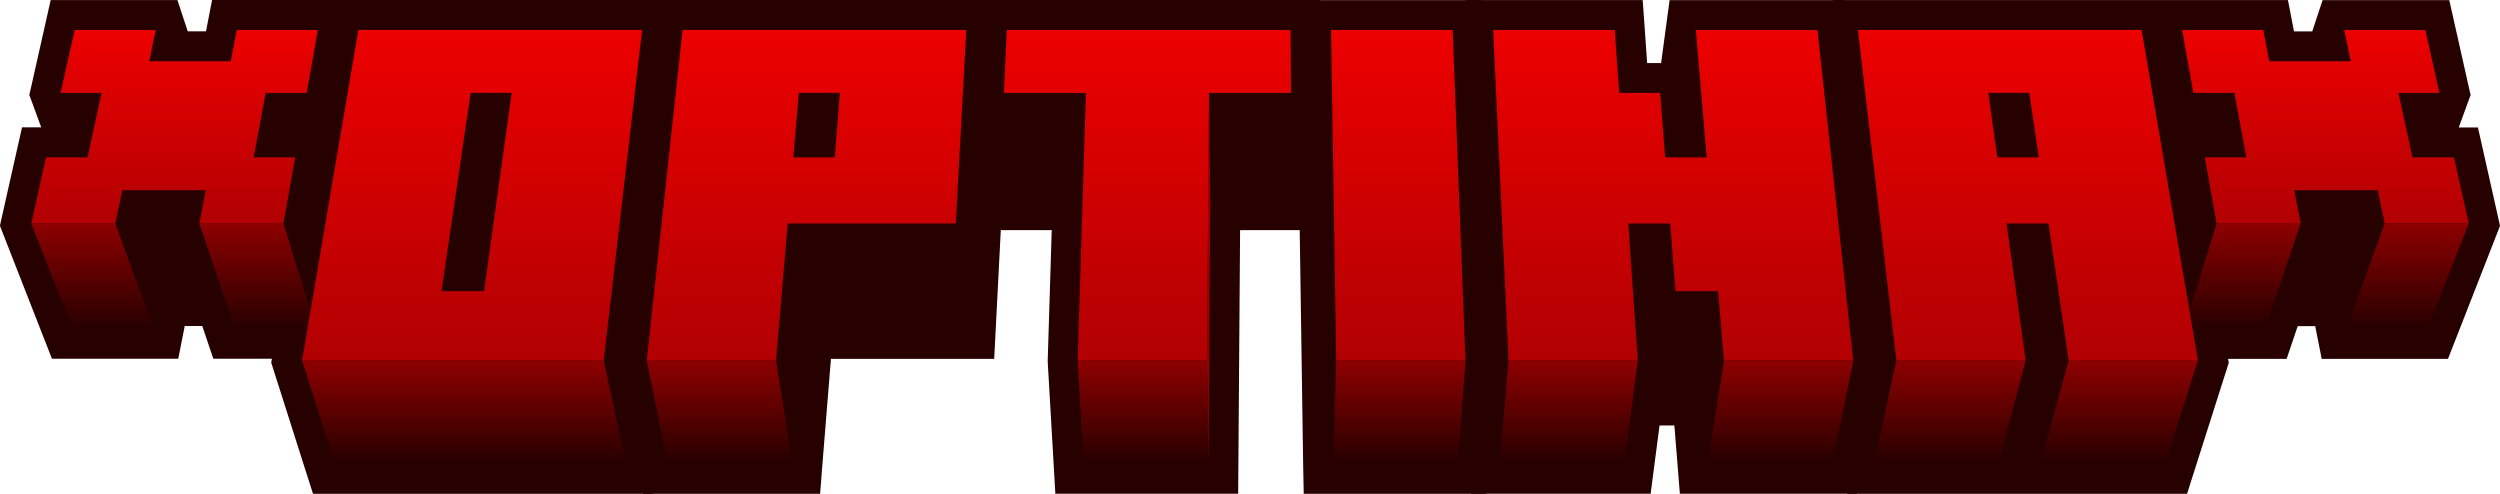
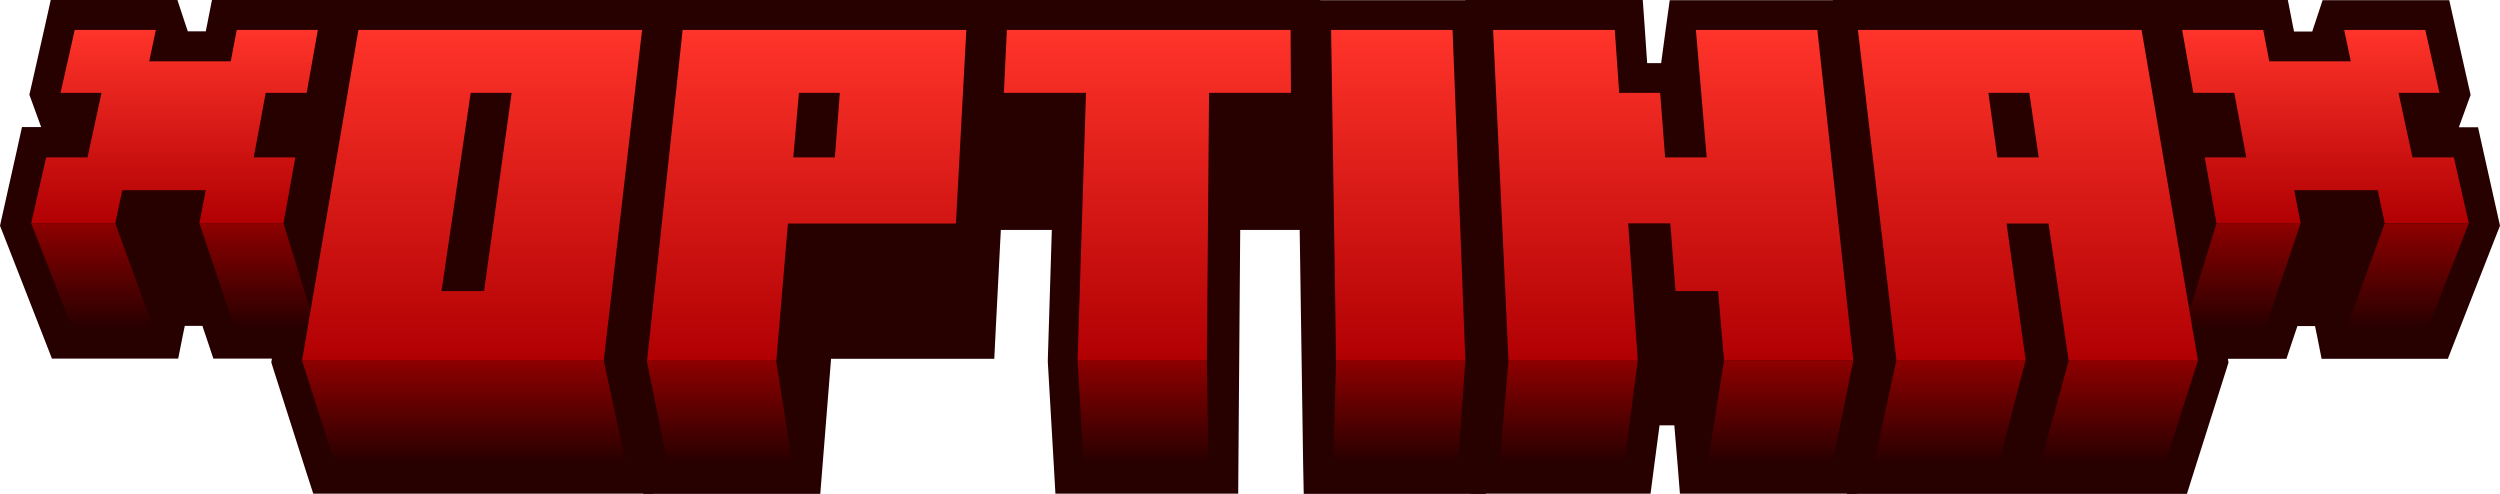
- <svg xmlns="http://www.w3.org/2000/svg" xmlns:xlink="http://www.w3.org/1999/xlink" viewBox="0 0 1251.39 247.16">
-   <defs>
-     <style>.cls-1{isolation:isolate;}.cls-2{fill:#270000;}.cls-3{fill:url(#linear-gradient);}.cls-4{fill:url(#linear-gradient-2);}.cls-5{fill:url(#linear-gradient-3);}.cls-6{fill:url(#linear-gradient-4);}.cls-7{fill:url(#linear-gradient-5);}.cls-8{fill:url(#linear-gradient-6);}.cls-9{fill:url(#linear-gradient-7);}.cls-10{fill:url(#linear-gradient-8);}.cls-11{fill:url(#linear-gradient-9);}.cls-12{fill:url(#linear-gradient-10);}.cls-13{fill:url(#linear-gradient-11);}.cls-14{fill:url(#linear-gradient-12);}.cls-15{fill:url(#linear-gradient-13);}.cls-16{fill:url(#linear-gradient-14);}.cls-17{fill:url(#linear-gradient-15);}.cls-18{fill:url(#linear-gradient-16);}.cls-19{fill:url(#linear-gradient-17);}.cls-20{fill:url(#linear-gradient-18);}.cls-21{fill:url(#linear-gradient-19);}.cls-22{fill:#960000;}.cls-23{fill:url(#linear-gradient-20);}</style>
-     <linearGradient id="linear-gradient" x1="46.29" y1="164.62" x2="46.29" y2="111.85" gradientUnits="userSpaceOnUse">
-       <stop offset="0" stop-color="#270000" />
-       <stop offset="1" stop-color="#8e0000" />
-     </linearGradient>
-     <linearGradient id="linear-gradient-2" x1="129.01" y1="164.62" x2="129.01" y2="111.85" xlink:href="#linear-gradient" />
-     <linearGradient id="linear-gradient-3" x1="87.37" y1="111.85" x2="87.37" y2="15" gradientUnits="userSpaceOnUse">
-       <stop offset="0" stop-color="#b10003" />
-       <stop offset="1" stop-color="#ed0000" />
-     </linearGradient>
-     <linearGradient id="linear-gradient-4" x1="232.3" y1="232.16" x2="232.3" y2="180.48" xlink:href="#linear-gradient" />
-     <linearGradient id="linear-gradient-5" x1="476.71" y1="572.3" x2="476.71" y2="406.82" xlink:href="#linear-gradient-3" />
-     <linearGradient id="linear-gradient-6" x1="360.21" y1="232.16" x2="360.21" y2="180.48" xlink:href="#linear-gradient" />
-     <linearGradient id="linear-gradient-7" x1="644.13" y1="572.3" x2="644.13" y2="406.82" xlink:href="#linear-gradient-3" />
-     <linearGradient id="linear-gradient-8" x1="1122.38" y1="164.62" x2="1122.38" y2="111.85" xlink:href="#linear-gradient" />
-     <linearGradient id="linear-gradient-9" x1="1164.02" y1="111.85" x2="1164.02" y2="15" xlink:href="#linear-gradient-3" />
-     <linearGradient id="linear-gradient-10" x1="1205.1" y1="164.62" x2="1205.1" y2="111.85" xlink:href="#linear-gradient" />
-     <linearGradient id="linear-gradient-11" x1="975.95" y1="232.16" x2="975.95" y2="180.48" xlink:href="#linear-gradient" />
-     <linearGradient id="linear-gradient-12" x1="1060.73" y1="232.16" x2="1060.73" y2="180.48" xlink:href="#linear-gradient" />
-     <linearGradient id="linear-gradient-13" x1="1255.5" y1="572.3" x2="1255.5" y2="406.82" xlink:href="#linear-gradient-3" />
-     <linearGradient id="linear-gradient-14" x1="785.21" y1="232.16" x2="785.21" y2="180.48" xlink:href="#linear-gradient" />
-     <linearGradient id="linear-gradient-15" x1="837.54" y1="180.48" x2="837.54" y2="15" xlink:href="#linear-gradient-3" />
-     <linearGradient id="linear-gradient-16" x1="891.19" y1="232.16" x2="891.19" y2="180.48" xlink:href="#linear-gradient" />
-     <linearGradient id="linear-gradient-17" x1="700.44" y1="232.16" x2="700.44" y2="180.48" xlink:href="#linear-gradient" />
-     <linearGradient id="linear-gradient-18" x1="699.91" y1="180.48" x2="699.91" y2="15" xlink:href="#linear-gradient-3" />
-     <linearGradient id="linear-gradient-19" x1="572.15" y1="232.16" x2="572.15" y2="180.48" xlink:href="#linear-gradient" />
-     <linearGradient id="linear-gradient-20" x1="574.37" y1="180.48" x2="574.37" y2="15" xlink:href="#linear-gradient-3" />
-   </defs>
-   <g id="OptiNa_Outlines" data-name="OptiNa Outlines">
-     <g class="cls-1">
-       <polygon class="cls-2" points="162.17 239.66 143.5 181.02 145.02 172.12 112.21 172.12 106.68 155.73 86.35 155.73 83.1 172.12 31.17 172.12 7.82 112.45 17.07 71.28 31.41 71.28 22.51 47.01 31.38 7.5 83.38 7.5 88.56 23.16 109.31 23.16 112.34 7.5 164.79 7.5 169.94 25.8 173.06 7.5 327.64 7.5 338.92 68.85 320.11 239.66 162.17 239.66" />
-       <path class="cls-2" d="M561.8,406.82l10,54.12-18,163H408.06L391.61,572.3l2.7-15.86H358l-5.53-16.39H320.6l-3.25,16.39H276.7l-20.65-52.77,7.43-33.07h19.07l-11.83-32.28,7.07-31.5h40.58l5.18,15.66h32.36l3-15.66h40.58l12.64,44.87,7.64-44.87h142m12.49-15H346.56L344.21,404l-.68,3.51h-9.14l-1.78-5.37-3.4-10.29H265.78l-2.63,11.72L256.08,435l-1,4.3,1.52,4.14,4.44,12.12h-9.6l-2.64,11.71-7.43,33.07-1,4.48,1.67,4.28,20.65,52.77,3.73,9.53h63.21l2.39-12.08.86-4.31h8.78l2.09,6.19,3.44,10.2h29.31l-.33,1.94,1.11,3.47,16.45,51.68L397.09,639H567.24l1.47-13.36,17.95-163,.24-2.19-.4-2.16-10-54.12-2.26-12.29Z" transform="translate(-240.41 -391.82)" />
-       <polygon class="cls-2" points="535.34 239.66 531.92 180.58 534.18 107.71 499.63 107.71 495 46.61 496.82 7.5 653.42 7.5 653.72 46.59 652.96 107.71 613.3 107.71 612.33 239.66 535.34 239.66" />
-       <path class="cls-2" d="M886.39,406.82l.24,31.5L886,492h-39.7l-1,132H782.83l-3-51.68L782.33,492H747l-4.07-53.71,1.47-31.5h142m14.89-15H730.07l-.66,14.3-1.47,31.5-.05.92.07.91L732,493.16,733.08,507h33.78l-2,64.8,0,.67,0,.67,3,51.68.81,14.13h91.51l.11-14.89L861.15,507h39.62l.19-14.81.67-53.71v-.3l-.24-31.5-.11-14.89Z" transform="translate(-240.41 -391.82)" />
-       <polygon class="cls-2" points="847.8 239.66 845.04 205.48 824.42 205.48 824.31 203.99 819.67 239.66 743.45 239.66 735.93 69.01 740.45 7.5 815.28 7.5 817.47 39 837.94 39 837.98 39.51 842.29 7.5 916.44 7.5 935.23 180.83 923.31 239.66 847.8 239.66" />
-       <path class="cls-2" d="M1150.12,406.82l17.94,165.48L1157.59,624h-62.46l-2.76-34.18H1071.8l-2.45-33.36h-10.23l1.1,15.86L1053.49,624H991l-7.18-163,4-54.12h60.86l2.19,31.5h20.53l2.5,32.28h8.84l-.78-9.66,7.29-54.12h60.86m13.46-15h-87.43l-1.76,13-2.49,18.5h-7l-1.22-17.54-1-14H973.89l-1,13.9-4,54.12-.06.88,0,.88,7.18,163,.64,14.34h90l1.7-13.06,2.75-21.12h7.42l1.65,20.39,1.11,13.79h88.57l2.43-12,10.47-51.68.46-2.28-.25-2.32L1165,405.2l-1.45-13.38Z" transform="translate(-240.41 -391.82)" />
-       <polygon class="cls-2" points="659.95 239.66 657.45 69.08 658.95 7.5 734.35 7.5 741.05 180.61 736.78 239.66 659.95 239.66" />
-       <path class="cls-2" d="M967.54,406.82,974,572.3,970.21,624H907.75l-2.39-163,1.32-54.12h60.86m14.43-15H892l-.36,14.63-1.32,54.12v.59l2.39,163L893,639h91.19l1-13.92,3.74-51.68.06-.83,0-.83-6.41-165.48L982,391.82Z" transform="translate(-240.41 -391.82)" />
-       <polygon class="cls-2" points="328.08 239.66 316.16 180.83 334.95 7.5 490.58 7.5 495.85 68.99 490.56 172.12 409.04 172.12 403.59 239.66 328.08 239.66" />
-       <path class="cls-2" d="M724.1,406.82l4.64,54.12-4.9,95.5H642.53L637.08,624H574.62L564.15,572.3l17.94-165.48h142m13.77-15H568.63l-1.45,13.38L549.24,570.68,549,573l.46,2.28L559.92,627l2.43,12h88.57L652,625.19l4.34-53.75h81.72l.73-14.23,4.9-95.5,0-1-.08-1-4.64-54.12-1.18-13.72Z" transform="translate(-240.41 -391.82)" />
-       <polygon class="cls-2" points="1014.75 239.66 1011.79 218.39 1006.25 239.66 931.27 239.66 912.47 68.85 923.75 7.5 1078.33 7.5 1081.45 25.82 1086.61 7.5 1139.05 7.5 1142.08 23.16 1162.83 23.16 1168.01 7.5 1220.01 7.5 1228.88 47.01 1219.99 71.28 1234.34 71.28 1243.57 112.45 1220.22 172.12 1168.29 172.12 1165.04 155.73 1144.73 155.73 1139.2 172.12 1106.38 172.12 1107.89 181.02 1089.22 239.66 1014.75 239.66" />
-       <path class="cls-2" d="M1454.42,406.82l7.07,31.5-11.83,32.28h19.08l7.42,33.07-20.65,52.77h-40.65l-3.25-16.39h-31.86l-5.53,16.39H1337.9l2.7,15.86L1324.15,624h-62.46l-9.42-67.54h-.16l2.21,15.86L1240.86,624H1178.4l-18-163,10-54.12h142l7.64,44.88,12.65-44.88h40.57l3,15.66h32.36l5.18-15.66h40.58m12-15H1403l-3.4,10.29-1.78,5.37h-9.14L1388,404l-2.35-12.15H1157.91l-2.26,12.29-10,54.12-.4,2.16.24,2.19,18,163L1165,639h170.16l3.32-10.45,16.45-51.68,1.11-3.47-.33-1.94H1385l3.44-10.2,2.09-6.19h8.77l.86,4.31,2.39,12.08h63.21l3.73-9.53,20.65-52.77,1.67-4.28-1-4.47-7.42-33.07-2.63-11.72h-9.62l4.44-12.12,1.52-4.14-1-4.3-7.07-31.5-2.63-11.72Z" transform="translate(-240.41 -391.82)" />
+ <svg xmlns="http://www.w3.org/2000/svg" version="1.1" id="Layer_1" x="0px" y="0px" viewBox="0 0 1251.4 247.2" style="enable-background:new 0 0 1251.4 247.2;" xml:space="preserve">
+   <style type="text/css">
+ 	.st0{fill:#270000;}
+ 	.st1{fill:url(#SVGID_1_);}
+ 	.st2{fill:url(#SVGID_00000018928488827929243230000005244498584126884523_);}
+ 	.st3{fill:url(#SVGID_00000041266091809251078770000016375297489069024918_);}
+ 	.st4{fill:url(#SVGID_00000136388046494576672110000013414799500107000742_);}
+ 	.st5{fill:url(#SVGID_00000153669328949377278670000008505220253596795542_);}
+ 	.st6{fill:url(#SVGID_00000045610987593421785030000002802650781593402812_);}
+ 	.st7{fill:url(#SVGID_00000165213277744215647540000006104306633839793536_);}
+ 	.st8{fill:url(#SVGID_00000169529865908907821350000009072999447327787141_);}
+ 	.st9{fill:url(#SVGID_00000086657796637743728560000008266287082184351658_);}
+ 	.st10{fill:url(#SVGID_00000156565917595105547600000010509926197913065870_);}
+ 	.st11{fill:url(#SVGID_00000037691385992068257810000000158200991109285807_);}
+ 	.st12{fill:url(#SVGID_00000174598311528820323410000009106710826285218725_);}
+ 	.st13{fill:url(#SVGID_00000093176442774385963100000008589090059006871484_);}
+ 	.st14{fill:url(#SVGID_00000029767107608840395460000006370741216298597023_);}
+ 	.st15{fill:url(#SVGID_00000148661922992881341490000000316063774313007292_);}
+ 	.st16{fill:url(#SVGID_00000121271978251514243290000017973355981900343185_);}
+ 	.st17{fill:url(#SVGID_00000156577121663205000670000014385900949314483625_);}
+ 	.st18{fill:url(#SVGID_00000026144572694308891390000007261675362677824386_);}
+ 	.st19{fill:url(#SVGID_00000080927934288316286580000011783963360151941806_);}
+ 	.st20{fill:url(#SVGID_00000032650783084210866260000005670240576085350834_);}
+ </style>
+   <g id="Layer_1_00000016052017579924397270000016775437385908326557_">
+     <g id="OptiNa_Outlines">
+       <g>
+         <polygon class="st0" points="162.2,239.7 143.5,181 145,172.1 112.2,172.1 106.7,155.7 86.3,155.7 83.1,172.1 31.2,172.1      7.8,112.4 17.1,71.3 31.4,71.3 22.5,47 31.4,7.5 83.4,7.5 88.6,23.2 109.3,23.2 112.3,7.5 164.8,7.5 169.9,25.8 173.1,7.5      327.6,7.5 338.9,68.8 320.1,239.7    " />
+         <path class="st0" d="M321.4,15l10,54.1l-18,163H167.6l-16.5-51.6l2.7-15.9h-36.3l-5.5-16.4H80.2L77,164.6H36.3l-20.6-52.8     l7.4-33.1h19.1L30.3,46.5L37.4,15H78l5.2,15.7h32.4l3-15.7h40.6l12.6,44.9l7.6-44.9H321.4 M333.9,0H106.1l-2.4,12.2l-0.7,3.5h-9     l-1.8-5.4L88.8,0H25.4l-2.6,11.7l-7.1,31.4l-1,4.3l1.5,4.1l4.4,12.1H11L8.4,75.4L1,108.5L0,113l1.7,4.3L22.3,170l3.7,9.5h63.2     l2.4-12.1l0.9-4.3h8.8l2.1,6.2l3.4,10.2h29.3l-0.3,1.9l1.1,3.5l16.5,51.7l3.4,10.5h170.1l1.5-13.4l18-163l0.2-2.2l-0.4-2.2     l-10-54.1L333.9,0L333.9,0z" />
+         <polygon class="st0" points="535.3,239.7 531.9,180.6 534.2,107.7 499.6,107.7 495,46.6 496.8,7.5 653.4,7.5 653.7,46.6      653,107.7 613.3,107.7 612.3,239.7    " />
+         <path class="st0" d="M646,15l0.2,31.5l-0.6,53.7h-39.7l-1,132h-62.5l-3-51.7l2.5-80.3h-35.3l-4.1-53.7L504,15H646 M660.9,0H489.7     L489,14.3l-1.5,31.5v0.9l0.1,0.9l4,53.7l1.1,13.8h33.8l-2,64.8v0.7v0.7l3,51.7l0.8,14.1h91.5l0.1-14.9l0.9-117.1h39.6l0.2-14.8     l0.7-53.7v-0.3L661,14.9L660.9,0L660.9,0z" />
+         <polygon class="st0" points="847.8,239.7 845,205.5 824.4,205.5 824.3,204 819.7,239.7 743.5,239.7 735.9,69 740.5,7.5      815.3,7.5 817.5,39 837.9,39 838,39.5 842.3,7.5 916.4,7.5 935.2,180.8 923.3,239.7    " />
+         <path class="st0" d="M909.7,15l17.9,165.5l-10.5,51.7h-62.5L852,198h-20.6l-2.4-33.4h-10.2l1.1,15.9l-6.7,51.7h-62.5l-7.2-163     l4-54.1h60.9l2.2,31.5H831l2.5,32.3h8.8l-0.8-9.7l7.3-54.1L909.7,15 M923.2,0.1h-87.4l-1.8,13l-2.5,18.5h-7L823.3,14l-1-14h-88.8     l-1,13.9l-4,54.1l-0.1,0.9v0.9l7.2,163l0.6,14.3h90l1.7-13.1l2.8-21.1h7.4l1.7,20.4l1.1,13.8h88.6l2.4-12l10.5-51.7l0.5-2.3     l-0.2-2.3l-18-165.5L923.2,0.1L923.2,0.1z" />
+         <polygon class="st0" points="660,239.7 657.5,69.1 659,7.5 734.3,7.5 741,180.6 736.8,239.7    " />
+         <path class="st0" d="M727.1,15l6.5,165.5l-3.8,51.7h-62.5l-2.4-163l1.3-54.1L727.1,15 M741.6,0.1h-90l-0.4,14.6l-1.3,54.1v0.6     l2.4,163l0.3,14.8h91.2l1-13.9l3.7-51.7l0.1-0.8V180l-6.4-165.5L741.6,0.1L741.6,0.1z" />
+         <polygon class="st0" points="328.1,239.7 316.2,180.8 335,7.5 490.6,7.5 495.9,69 490.6,172.1 409,172.1 403.6,239.7    " />
+         <path class="st0" d="M483.7,15l4.6,54.1l-4.9,95.5h-81.3l-5.5,67.6h-62.5l-10.5-51.7L341.7,15H483.7 M497.5,0H328.2l-1.5,13.4     l-17.9,165.5l-0.2,2.3l0.5,2.3l10.5,51.7l2.4,12h88.6l1.1-13.8l4.3-53.8h81.7l0.7-14.2l4.9-95.5v-1l-0.1-1l-4.6-54.1L497.5,0     L497.5,0z" />
+         <polygon class="st0" points="1014.8,239.7 1011.8,218.4 1006.2,239.7 931.3,239.7 912.5,68.8 923.8,7.5 1078.3,7.5 1081.4,25.8      1086.6,7.5 1139.1,7.5 1142.1,23.2 1162.8,23.2 1168,7.5 1220,7.5 1228.9,47 1220,71.3 1234.3,71.3 1243.6,112.4 1220.2,172.1      1168.3,172.1 1165,155.7 1144.7,155.7 1139.2,172.1 1106.4,172.1 1107.9,181 1089.2,239.7    " />
+         <path class="st0" d="M1214,15l7.1,31.5l-11.8,32.3h19.1l7.4,33.1l-20.7,52.8h-40.7l-3.2-16.4h-31.9l-5.5,16.4h-36.3l2.7,15.9     l-16.4,51.7h-62.5l-9.4-67.5h-0.2l2.2,15.9l-13.5,51.7H938l-18-163l10-54.1h142l7.6,44.9l12.7-44.9h40.6l3,15.7h32.4l5.2-15.7     L1214,15 M1226,0.1h-63.4l-3.4,10.3l-1.8,5.4h-9.1l-0.7-3.5L1145.2,0H917.5l-2.3,12.3l-10,54.1l-0.4,2.2l0.2,2.2l18,163l1.5,13.4     h170.2l3.3-10.5l16.4-51.7l1.1-3.5l-0.3-1.9h29.3l3.4-10.2l2.1-6.2h8.8l0.9,4.3l2.4,12.1h63.2l3.7-9.5l20.7-52.8l1.7-4.3l-1-4.5     l-7.4-33.1l-2.6-11.7h-9.6l4.4-12.1l1.5-4.1l-1-4.3l-7.1-31.5L1226,0.1L1226,0.1z" />
+       </g>
    </g>
-   </g>
-   <g id="OptiNa">
-     <g class="cls-1">
-       <polygon class="cls-3" points="57.72 111.85 76.94 164.62 36.29 164.62 15.64 111.85 57.72 111.85" />
-       <polygon class="cls-4" points="141.86 111.85 158.24 164.62 117.59 164.62 99.78 111.85 141.86 111.85" />
-       <polygon class="cls-5" points="159.11 15.01 153.5 46.51 132.97 46.51 126.97 78.78 147.75 78.78 141.86 111.85 99.78 111.85 103.01 95.21 61.2 95.21 57.72 111.85 15.64 111.85 23.07 78.78 43.84 78.78 50.84 46.51 30.31 46.51 37.39 15.01 77.96 15.01 74.69 30.66 115.5 30.66 118.53 15.01 159.11 15.01" />
-     </g>
-     <g class="cls-1">
-       <polygon class="cls-6" points="302.18 180.48 313.39 232.16 167.66 232.16 151.2 180.48 302.18 180.48" />
-       <path class="cls-7" d="M419.8,406.82h142L542.59,572.3h-151Zm62.92,130.73,13.83-99.23H476l-14.6,99.23h21.29" transform="translate(-240.41 -391.82)" />
-     </g>
-     <g class="cls-1">
-       <polygon class="cls-8" points="388.45 180.48 396.67 232.16 334.21 232.16 323.74 180.48 388.45 180.48" />
-       <path class="cls-9" d="M582.09,406.82h142l-5.25,96.85H634.7l-5.85,68.63h-64.7ZM658.3,470.6l2.5-32.28H640.27l-2.75,32.28H658.3" transform="translate(-240.41 -391.82)" />
-     </g>
-     <g class="cls-1">
-       <polygon class="cls-10" points="1151.61 111.85 1133.81 164.62 1093.16 164.62 1109.53 111.85 1151.61 111.85" />
-       <polygon class="cls-11" points="1214.01 15.01 1221.08 46.51 1200.55 46.51 1207.55 78.78 1228.33 78.78 1235.75 111.85 1193.68 111.85 1190.2 95.21 1148.39 95.21 1151.61 111.85 1109.53 111.85 1103.64 78.78 1124.42 78.78 1118.43 46.51 1097.9 46.51 1092.29 15.01 1132.87 15.01 1135.89 30.66 1176.71 30.66 1173.43 15.01 1214.01 15.01" />
-       <polygon class="cls-12" points="1235.75 111.85 1215.1 164.62 1174.45 164.62 1193.68 111.85 1235.75 111.85" />
-     </g>
-     <g class="cls-1">
-       <polygon class="cls-13" points="1013.91 180.48 1000.45 232.16 937.99 232.16 949.21 180.48 1013.91 180.48" />
-       <polygon class="cls-14" points="1100.19 180.48 1083.74 232.16 1021.28 232.16 1035.49 180.48 1100.19 180.48" />
-       <path class="cls-15" d="M1170.4,406.82h142L1340.6,572.3h-64.7l-10.1-68.63h-21l9.56,68.63h-64.7Zm90.53,63.78-4.74-32.28h-20.54l4.5,32.28h20.78" transform="translate(-240.41 -391.82)" />
-     </g>
-     <g class="cls-1">
-       <polygon class="cls-16" points="819.81 180.48 813.08 232.16 750.62 232.16 755.11 180.48 819.81 180.48" />
-       <polygon class="cls-17" points="909.72 15.01 927.65 180.48 862.95 180.48 859.99 145.73 838.68 145.73 836.06 111.85 815.03 111.85 819.81 180.48 755.11 180.48 747.42 15.01 808.28 15.01 810.47 46.51 831 46.51 833.5 78.78 854.29 78.78 848.86 15.01 909.72 15.01" />
-       <polygon class="cls-18" points="927.65 180.48 917.18 232.16 854.72 232.16 862.95 180.48 927.65 180.48" />
-     </g>
-     <g class="cls-1">
-       <polygon class="cls-19" points="733.54 180.48 729.8 232.16 667.34 232.16 668.84 180.48 733.54 180.48" />
-       <polygon class="cls-20" points="727.13 15.01 733.54 180.48 668.84 180.48 666.27 15.01 727.13 15.01" />
-     </g>
-     <g class="cls-1">
-       <polygon class="cls-21" points="604.13 180.48 604.88 232.16 542.42 232.16 539.43 180.48 604.13 180.48" />
-       <polygon class="cls-22" points="605.17 46.51 605.85 100.21 604.88 232.16 604.13 180.48 605.17 46.51" />
-       <polygon class="cls-23" points="645.98 15.01 646.23 46.51 605.17 46.51 604.13 180.48 539.43 180.48 543.58 46.51 502.51 46.51 503.98 15.01 645.98 15.01" />
+     <g id="OptiNa">
+       <g>
+         <linearGradient id="SVGID_1_" gradientUnits="userSpaceOnUse" x1="46.25" y1="994.6" x2="46.25" y2="941.8" gradientTransform="matrix(1 0 0 1 0 -830)">
+           <stop offset="0" style="stop-color:#270000" />
+           <stop offset="1" style="stop-color:#8E0000" />
+         </linearGradient>
+         <polygon class="st1" points="57.7,111.8 76.9,164.6 36.3,164.6 15.6,111.8    " />
+         <linearGradient id="SVGID_00000041990828524163015890000007444730531548055221_" gradientUnits="userSpaceOnUse" x1="129" y1="994.6" x2="129" y2="941.8" gradientTransform="matrix(1 0 0 1 0 -830)">
+           <stop offset="0" style="stop-color:#270000" />
+           <stop offset="1" style="stop-color:#8E0000" />
+         </linearGradient>
+         <polygon style="fill:url(#SVGID_00000041990828524163015890000007444730531548055221_);" points="141.9,111.8 158.2,164.6      117.6,164.6 99.8,111.8    " />
+         <linearGradient id="SVGID_00000081632456088394190930000001922701718537873831_" gradientUnits="userSpaceOnUse" x1="87.35" y1="941.8" x2="87.35" y2="845" gradientTransform="matrix(1 0 0 1 0 -830)">
+           <stop offset="0" style="stop-color:#B10003" />
+           <stop offset="1" style="stop-color:#FF342A" />
+         </linearGradient>
+         <polygon style="fill:url(#SVGID_00000081632456088394190930000001922701718537873831_);" points="159.1,15 153.5,46.5 133,46.5      127,78.8 147.8,78.8 141.9,111.8 99.8,111.8 103,95.2 61.2,95.2 57.7,111.8 15.6,111.8 23.1,78.8 43.8,78.8 50.8,46.5 30.3,46.5      37.4,15 78,15 74.7,30.7 115.5,30.7 118.5,15    " />
+       </g>
+       <g>
+         <linearGradient id="SVGID_00000018221538399570279910000004085935503313158805_" gradientUnits="userSpaceOnUse" x1="232.3" y1="1062.2" x2="232.3" y2="1010.5" gradientTransform="matrix(1 0 0 1 0 -830)">
+           <stop offset="0" style="stop-color:#270000" />
+           <stop offset="1" style="stop-color:#8E0000" />
+         </linearGradient>
+         <polygon style="fill:url(#SVGID_00000018221538399570279910000004085935503313158805_);" points="302.2,180.5 313.4,232.2      167.7,232.2 151.2,180.5    " />
+         <linearGradient id="SVGID_00000020400027356297906780000007782475150597454218_" gradientUnits="userSpaceOnUse" x1="476.71" y1="1402.32" x2="476.71" y2="1236.82" gradientTransform="matrix(1 0 0 1 -240.41 -1221.82)">
+           <stop offset="0" style="stop-color:#B10003" />
+           <stop offset="1" style="stop-color:#FF342A" />
+         </linearGradient>
+         <path style="fill:url(#SVGID_00000020400027356297906780000007782475150597454218_);" d="M179.4,15h142l-19.2,165.5h-151     L179.4,15z M242.3,145.7l13.8-99.2h-20.5L221,145.7H242.3" />
+       </g>
+       <g>
+         <linearGradient id="SVGID_00000160895235883753966500000006613503560042276496_" gradientUnits="userSpaceOnUse" x1="360.2" y1="1062.2" x2="360.2" y2="1010.5" gradientTransform="matrix(1 0 0 1 0 -830)">
+           <stop offset="0" style="stop-color:#270000" />
+           <stop offset="1" style="stop-color:#8E0000" />
+         </linearGradient>
+         <polygon style="fill:url(#SVGID_00000160895235883753966500000006613503560042276496_);" points="388.5,180.5 396.7,232.2      334.2,232.2 323.7,180.5    " />
+         <linearGradient id="SVGID_00000070824219183614768510000003446446518760185759_" gradientUnits="userSpaceOnUse" x1="644.21" y1="1402.32" x2="644.21" y2="1236.82" gradientTransform="matrix(1 0 0 1 -240.41 -1221.82)">
+           <stop offset="0" style="stop-color:#B10003" />
+           <stop offset="1" style="stop-color:#FF342A" />
+         </linearGradient>
+         <path style="fill:url(#SVGID_00000070824219183614768510000003446446518760185759_);" d="M341.7,15h142l-5.2,96.9h-84.1     l-5.8,68.6h-64.7L341.7,15z M417.9,78.8l2.5-32.3h-20.5l-2.8,32.3H417.9" />
+       </g>
+       <g>
+         <linearGradient id="SVGID_00000112604523082980791730000018089289816171358383_" gradientUnits="userSpaceOnUse" x1="1122.4" y1="994.6" x2="1122.4" y2="941.8" gradientTransform="matrix(1 0 0 1 0 -830)">
+           <stop offset="0" style="stop-color:#270000" />
+           <stop offset="1" style="stop-color:#8E0000" />
+         </linearGradient>
+         <polygon style="fill:url(#SVGID_00000112604523082980791730000018089289816171358383_);" points="1151.6,111.8 1133.8,164.6      1093.2,164.6 1109.5,111.8    " />
+         <linearGradient id="SVGID_00000002375459992462037830000018226519208642921885_" gradientUnits="userSpaceOnUse" x1="1164.05" y1="941.8" x2="1164.05" y2="845" gradientTransform="matrix(1 0 0 1 0 -830)">
+           <stop offset="0" style="stop-color:#B10003" />
+           <stop offset="1" style="stop-color:#FF342A" />
+         </linearGradient>
+         <polygon style="fill:url(#SVGID_00000002375459992462037830000018226519208642921885_);" points="1214,15 1221.1,46.5      1200.6,46.5 1207.6,78.8 1228.3,78.8 1235.8,111.8 1193.7,111.8 1190.2,95.2 1148.4,95.2 1151.6,111.8 1109.5,111.8 1103.6,78.8      1124.4,78.8 1118.4,46.5 1097.9,46.5 1092.3,15 1132.9,15 1135.9,30.7 1176.7,30.7 1173.4,15    " />
+         <linearGradient id="SVGID_00000125560784039907499670000000581999830311134370_" gradientUnits="userSpaceOnUse" x1="1205.1" y1="994.6" x2="1205.1" y2="941.8" gradientTransform="matrix(1 0 0 1 0 -830)">
+           <stop offset="0" style="stop-color:#270000" />
+           <stop offset="1" style="stop-color:#8E0000" />
+         </linearGradient>
+         <polygon style="fill:url(#SVGID_00000125560784039907499670000000581999830311134370_);" points="1235.8,111.8 1215.1,164.6      1174.4,164.6 1193.7,111.8    " />
+       </g>
+       <g>
+         <linearGradient id="SVGID_00000152237797675401192260000014662234847772719754_" gradientUnits="userSpaceOnUse" x1="975.95" y1="1062.2" x2="975.95" y2="1010.5" gradientTransform="matrix(1 0 0 1 0 -830)">
+           <stop offset="0" style="stop-color:#270000" />
+           <stop offset="1" style="stop-color:#8E0000" />
+         </linearGradient>
+         <polygon style="fill:url(#SVGID_00000152237797675401192260000014662234847772719754_);" points="1013.9,180.5 1000.5,232.2      938,232.2 949.2,180.5    " />
+         <linearGradient id="SVGID_00000098939100579703843570000012523180006543796872_" gradientUnits="userSpaceOnUse" x1="1060.75" y1="1062.2" x2="1060.75" y2="1010.5" gradientTransform="matrix(1 0 0 1 0 -830)">
+           <stop offset="0" style="stop-color:#270000" />
+           <stop offset="1" style="stop-color:#8E0000" />
+         </linearGradient>
+         <polygon style="fill:url(#SVGID_00000098939100579703843570000012523180006543796872_);" points="1100.2,180.5 1083.7,232.2      1021.3,232.2 1035.5,180.5    " />
+         <linearGradient id="SVGID_00000142155805678058403890000016903218531716035237_" gradientUnits="userSpaceOnUse" x1="1255.51" y1="1402.32" x2="1255.51" y2="1236.82" gradientTransform="matrix(1 0 0 1 -240.41 -1221.82)">
+           <stop offset="0" style="stop-color:#B10003" />
+           <stop offset="1" style="stop-color:#FF342A" />
+         </linearGradient>
+         <path style="fill:url(#SVGID_00000142155805678058403890000016903218531716035237_);" d="M930,15h142l28.2,165.5h-64.7     l-10.1-68.6h-21l9.6,68.6h-64.7L930,15z M1020.5,78.8l-4.7-32.3h-20.5l4.5,32.3H1020.5" />
+       </g>
+       <g>
+         <linearGradient id="SVGID_00000114760749515066085990000010700006749651300027_" gradientUnits="userSpaceOnUse" x1="785.2" y1="1062.2" x2="785.2" y2="1010.5" gradientTransform="matrix(1 0 0 1 0 -830)">
+           <stop offset="0" style="stop-color:#270000" />
+           <stop offset="1" style="stop-color:#8E0000" />
+         </linearGradient>
+         <polygon style="fill:url(#SVGID_00000114760749515066085990000010700006749651300027_);" points="819.8,180.5 813.1,232.2      750.6,232.2 755.1,180.5    " />
+         <linearGradient id="SVGID_00000132781688656907443620000012581402152550196633_" gradientUnits="userSpaceOnUse" x1="837.55" y1="1010.5" x2="837.55" y2="845" gradientTransform="matrix(1 0 0 1 0 -830)">
+           <stop offset="0" style="stop-color:#B10003" />
+           <stop offset="1" style="stop-color:#FF342A" />
+         </linearGradient>
+         <polygon style="fill:url(#SVGID_00000132781688656907443620000012581402152550196633_);" points="909.7,15 927.7,180.5      863,180.5 860,145.7 838.7,145.7 836.1,111.8 815,111.8 819.8,180.5 755.1,180.5 747.4,15 808.3,15 810.5,46.5 831,46.5      833.5,78.8 854.3,78.8 848.9,15    " />
+         <linearGradient id="SVGID_00000170261346657405850520000017092947299146287538_" gradientUnits="userSpaceOnUse" x1="891.2" y1="1062.2" x2="891.2" y2="1010.5" gradientTransform="matrix(1 0 0 1 0 -830)">
+           <stop offset="0" style="stop-color:#270000" />
+           <stop offset="1" style="stop-color:#8E0000" />
+         </linearGradient>
+         <polygon style="fill:url(#SVGID_00000170261346657405850520000017092947299146287538_);" points="927.7,180.5 917.2,232.2      854.7,232.2 863,180.5    " />
+       </g>
+       <g>
+         <linearGradient id="SVGID_00000150812264491480381650000007776061229853204647_" gradientUnits="userSpaceOnUse" x1="700.4" y1="1062.2" x2="700.4" y2="1010.5" gradientTransform="matrix(1 0 0 1 0 -830)">
+           <stop offset="0" style="stop-color:#270000" />
+           <stop offset="1" style="stop-color:#8E0000" />
+         </linearGradient>
+         <polygon style="fill:url(#SVGID_00000150812264491480381650000007776061229853204647_);" points="733.5,180.5 729.8,232.2      667.3,232.2 668.8,180.5    " />
+         <linearGradient id="SVGID_00000041264031984309226520000009108151833371223691_" gradientUnits="userSpaceOnUse" x1="699.9" y1="1010.5" x2="699.9" y2="845" gradientTransform="matrix(1 0 0 1 0 -830)">
+           <stop offset="0" style="stop-color:#B10003" />
+           <stop offset="1" style="stop-color:#FF342A" />
+         </linearGradient>
+         <polygon style="fill:url(#SVGID_00000041264031984309226520000009108151833371223691_);" points="727.1,15 733.5,180.5      668.8,180.5 666.3,15    " />
+       </g>
+       <g>
+         <linearGradient id="SVGID_00000069355772412185043070000017269784410618669496_" gradientUnits="userSpaceOnUse" x1="572.15" y1="1062.2" x2="572.15" y2="1010.5" gradientTransform="matrix(1 0 0 1 0 -830)">
+           <stop offset="0" style="stop-color:#270000" />
+           <stop offset="1" style="stop-color:#8E0000" />
+         </linearGradient>
+         <polygon style="fill:url(#SVGID_00000069355772412185043070000017269784410618669496_);" points="604.1,180.5 604.9,232.2      542.4,232.2 539.4,180.5    " />
+         <linearGradient id="SVGID_00000085230967434798130240000001324721402467251637_" gradientUnits="userSpaceOnUse" x1="574.35" y1="1010.5" x2="574.35" y2="845" gradientTransform="matrix(1 0 0 1 0 -830)">
+           <stop offset="0" style="stop-color:#B10003" />
+           <stop offset="1" style="stop-color:#FF342A" />
+         </linearGradient>
+         <polygon style="fill:url(#SVGID_00000085230967434798130240000001324721402467251637_);" points="646,15 646.2,46.5 605.2,46.5      604.1,180.5 539.4,180.5 543.6,46.5 502.5,46.5 504,15    " />
+       </g>
    </g>
  </g>
</svg>
